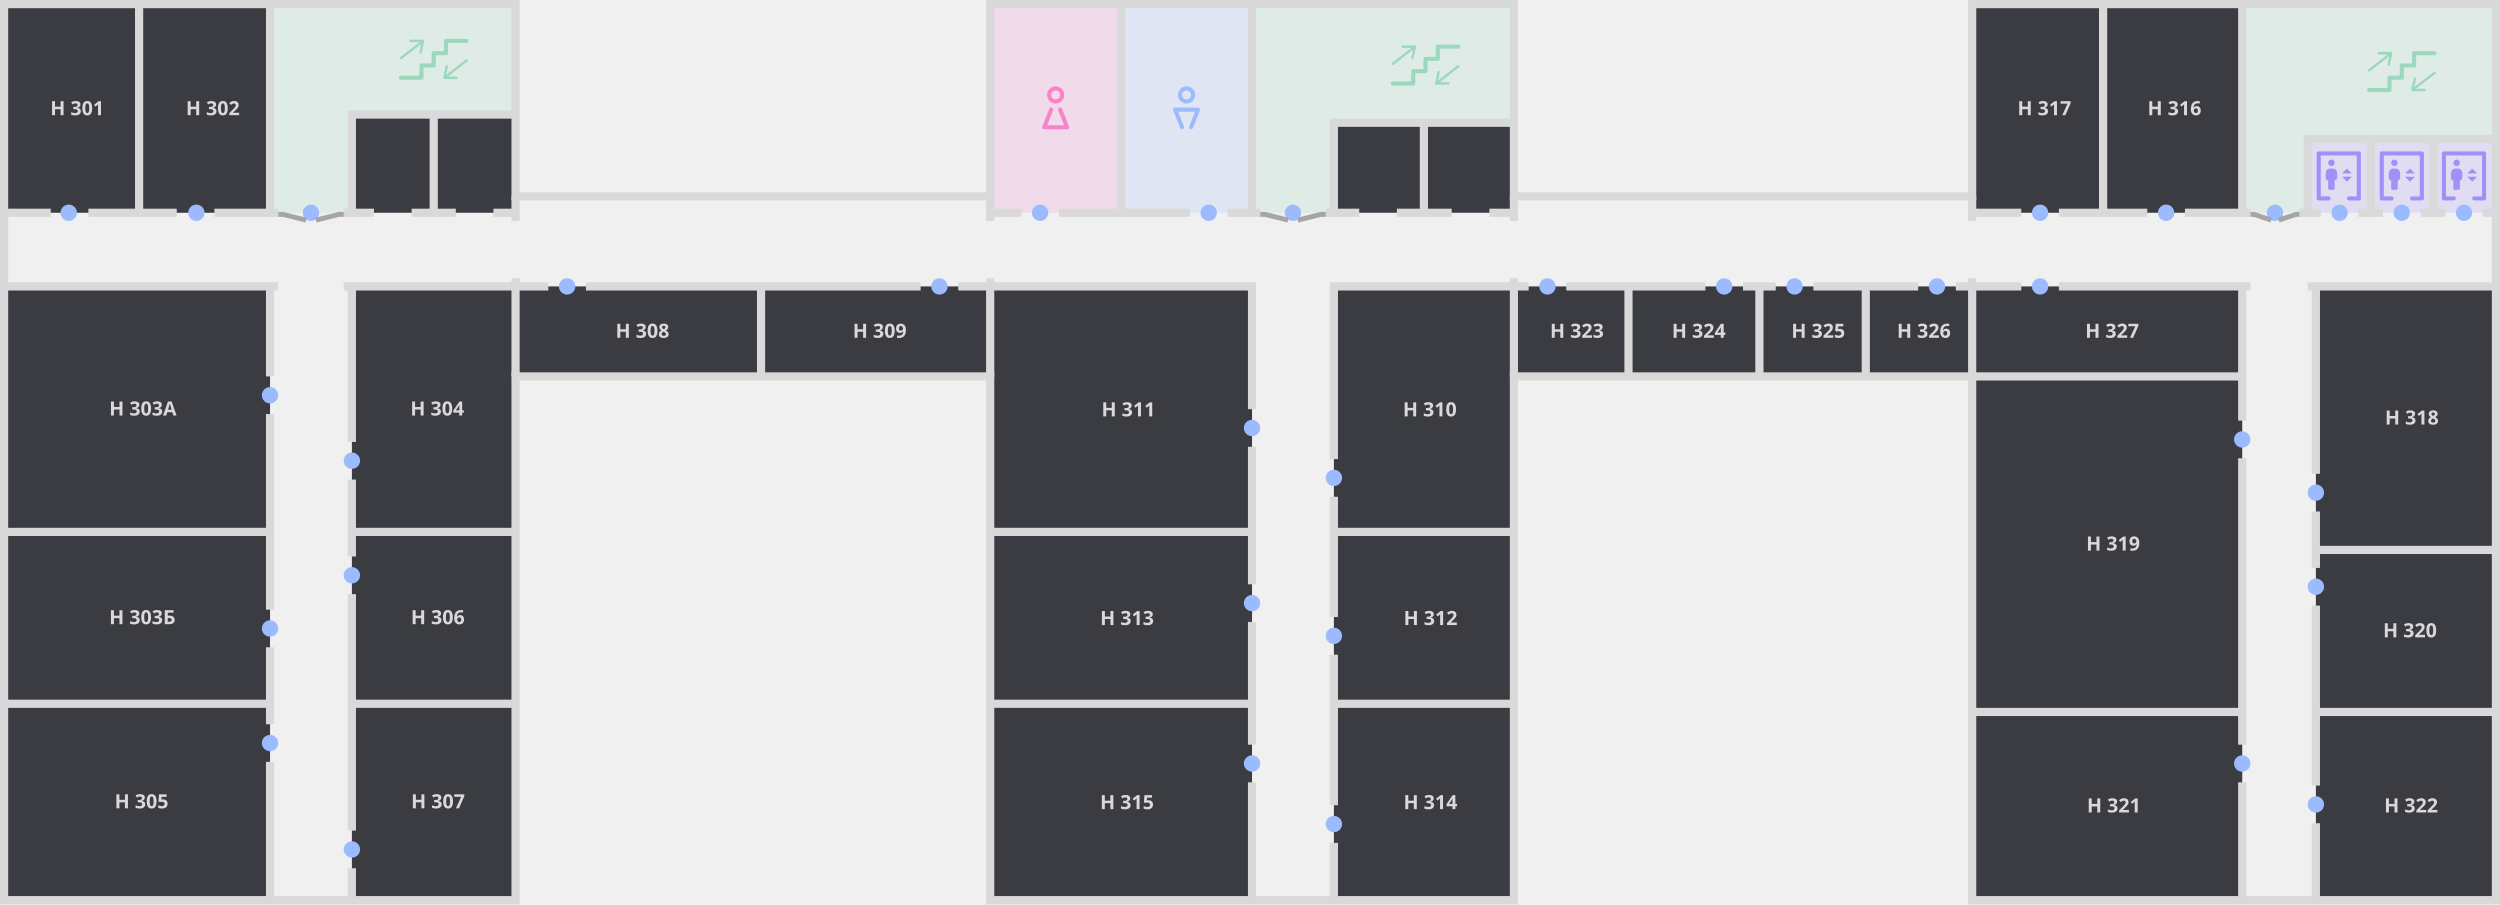
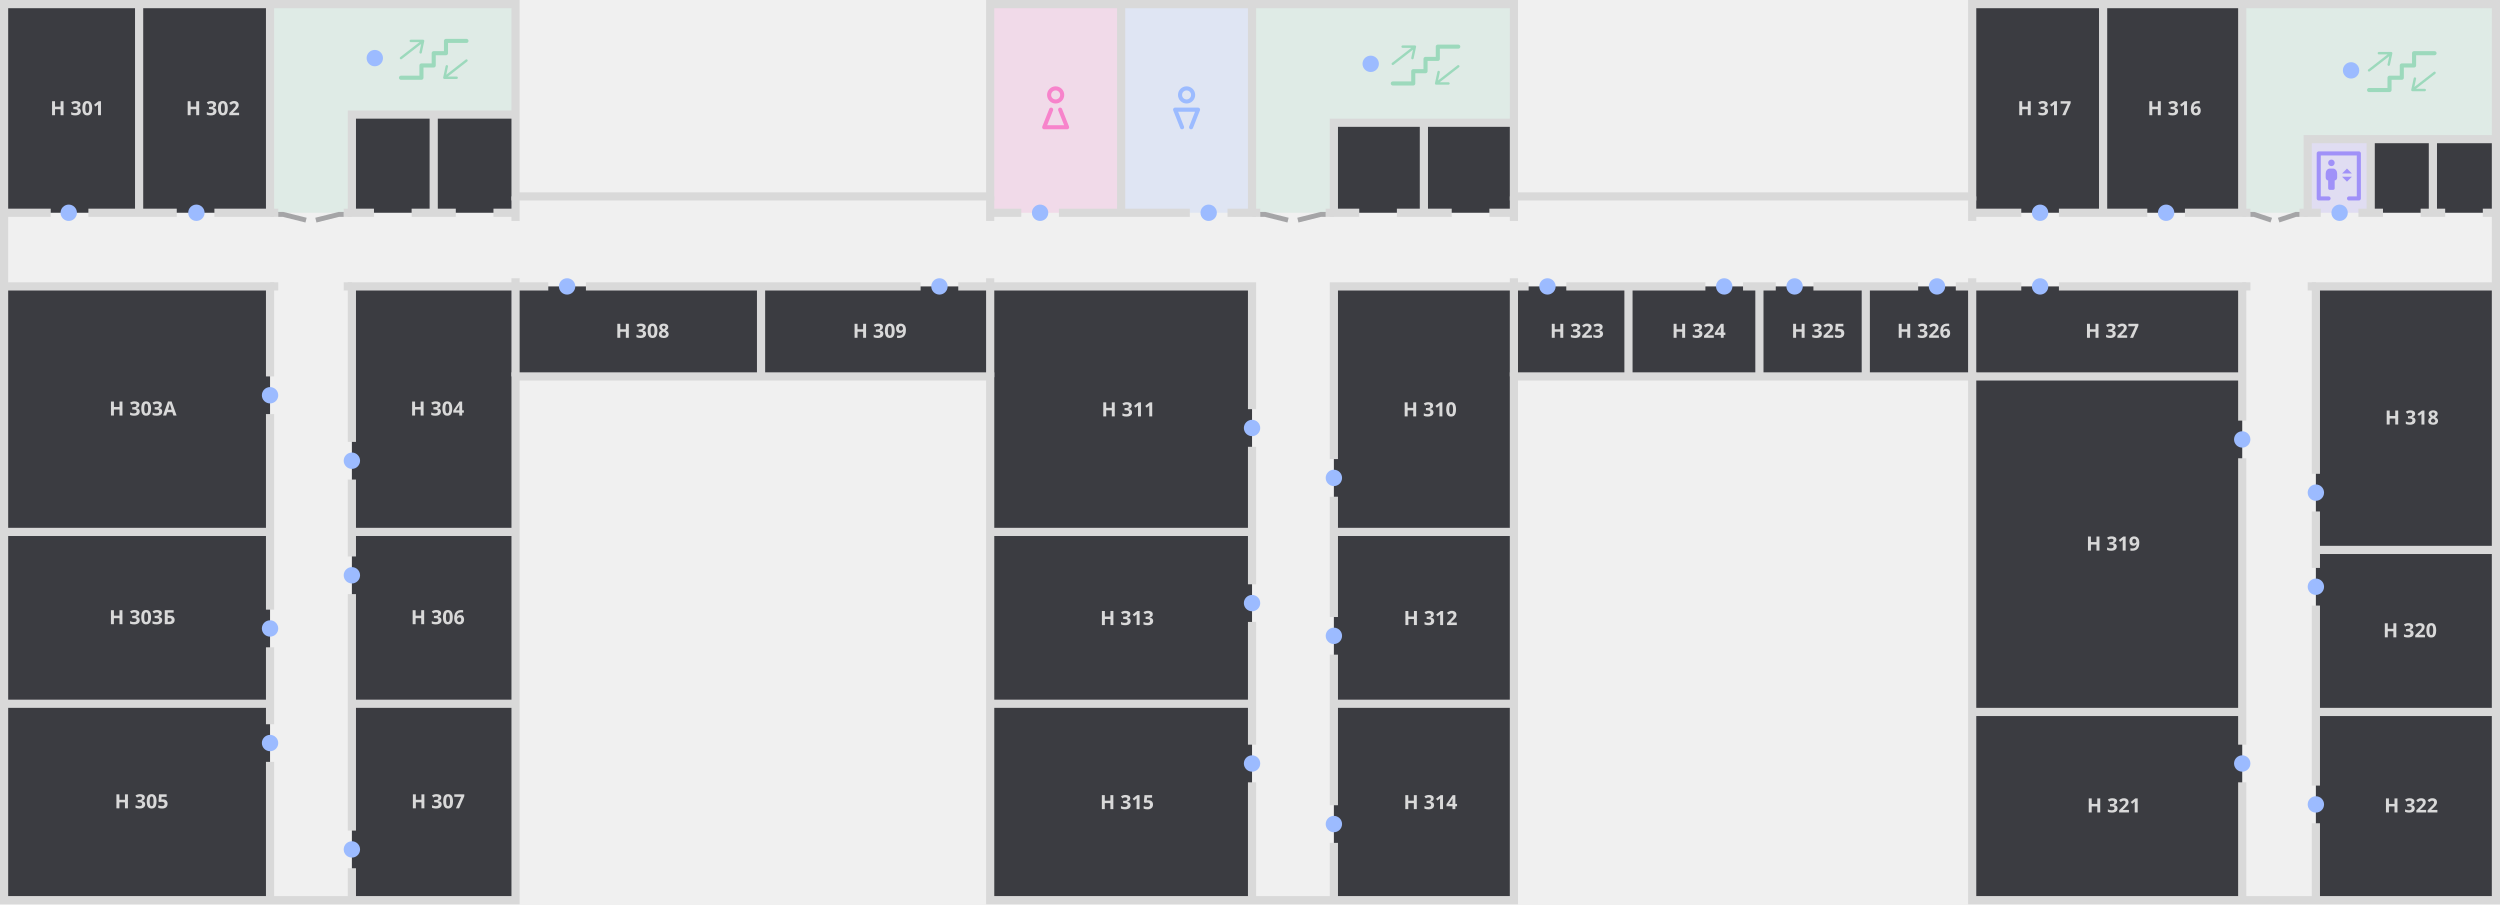
<svg xmlns="http://www.w3.org/2000/svg" width="3055" height="1105" viewBox="0 0 3055 1105" fill="none">
  <g id="N-3" clip-path="url(#clip0_2013_381)">
    <g id="Spaces">
      <rect id="!n-3-4" x="1740" y="150" width="110" height="110" fill="#3B3C41" />
      <rect id="!n-3-3" x="1630" y="150" width="110" height="110" fill="#3B3C41" />
      <rect id="!n-3-2" x="530" y="140" width="100" height="120" fill="#3B3C41" />
      <rect id="!n-3-1" x="430" y="140" width="100" height="120" fill="#3B3C41" />
      <rect id="n-3-wcw-1" opacity="0.2" x="1210" y="5" width="160" height="255" fill="#F783CB" />
      <rect id="n-3-wcm-1" opacity="0.2" x="1370" y="5" width="160" height="255" fill="#9CBBFF" />
      <path id="n-3-stair-2" opacity="0.2" d="M1530 5H1850V150H1630V260H1530V5Z" fill="#9CD9BC" />
      <path id="n-3-stair-3" opacity="0.2" d="M330 5H630V140H430V260H330V5Z" fill="#9CD9BC" />
-       <rect id="n-3-lift-3" opacity="0.2" x="2973" y="170" width="77" height="90" fill="#A091F8" />
-       <rect id="n-3-lift-2" opacity="0.2" x="2897" y="170" width="76" height="90" fill="#A091F8" />
+       <rect id="!n-3-lift-3" x="2973" y="170" width="77" height="90" fill="#3B3C41" />
+       <rect id="!n-3-lift-2" x="2897" y="170" width="76" height="90" fill="#3B3C41" />
      <rect id="n-3-lift-1" opacity="0.2" x="2820" y="170" width="77" height="90" fill="#A091F8" />
      <rect id="n-327" x="2410" y="350" width="330" height="110" fill="#3B3C41" />
      <rect id="n-326" x="2280" y="350" width="130" height="110" fill="#3B3C41" />
      <rect id="n-325" x="2150" y="350" width="130" height="110" fill="#3B3C41" />
      <rect id="n-324" x="1990" y="350" width="160" height="110" fill="#3B3C41" />
      <rect id="n-323" x="1850" y="350" width="140" height="110" fill="#3B3C41" />
      <rect id="n-322" x="2830" y="870" width="220" height="230" fill="#3B3C41" />
      <rect id="n-321" x="2410" y="870" width="330" height="230" fill="#3B3C41" />
      <rect id="n-320" x="2830" y="672" width="220" height="198" fill="#3B3C41" />
      <rect id="n-319" x="2410" y="460" width="330" height="410" fill="#3B3C41" />
      <rect id="n-318" x="2830" y="350" width="220" height="322" fill="#3B3C41" />
      <rect id="n-317" x="2410" y="5" width="160" height="255" fill="#3B3C41" />
      <rect id="n-316" x="2570" y="5" width="170" height="255" fill="#3B3C41" />
      <rect id="n-315" x="1210" y="860" width="320" height="240" fill="#3B3C41" />
      <rect id="n-314" x="1630" y="860" width="220" height="240" fill="#3B3C41" />
      <rect id="n-313" x="1210" y="650" width="320" height="210" fill="#3B3C41" />
      <rect id="n-312" x="1630" y="650" width="220" height="210" fill="#3B3C41" />
      <rect id="n-311" x="1210" y="350" width="320" height="300" fill="#3B3C41" />
      <rect id="n-310" x="1630" y="350" width="220" height="300" fill="#3B3C41" />
      <rect id="n-309" x="930" y="350" width="280" height="110" fill="#3B3C41" />
      <rect id="n-308" x="630" y="350" width="300" height="110" fill="#3B3C41" />
      <rect id="n-307" x="430" y="860" width="200" height="240" fill="#3B3C41" />
      <rect id="n-306" x="430" y="650" width="200" height="210" fill="#3B3C41" />
      <rect id="n-305" x="5" y="860" width="325" height="240" fill="#3B3C41" />
      <rect id="n-304" x="430" y="350" width="200" height="300" fill="#3B3C41" />
      <rect id="n-303a" x="5" y="350" width="325" height="300" fill="#3B3C41" />
      <rect id="n-303b" x="5" y="650" width="325" height="210" fill="#3B3C41" />
      <rect id="n-302" x="170" y="5" width="160" height="255" fill="#3B3C41" />
      <rect id="n-301" x="5" y="5" width="165" height="255" fill="#3B3C41" />
      <path id="n-3-stair-1" opacity="0.2" d="M2740 5H3050V170H2820V260H2740V5Z" fill="#9CD9BC" />
    </g>
    <g id="Walls">
      <path id="Vneskniy kontur" d="M630 5H5V1100H630V460H1210V1100H1850V460H2410V1100H3050V5H2410V240H1850V5H1210V240H630V5Z" stroke="#D9D9D9" stroke-width="10" />
      <path id="Vector 137" d="M1850 340L1850 460" stroke="#D9D9D9" stroke-width="10" />
      <path id="Vector 150" d="M1210 340L1210 350" stroke="#D9D9D9" stroke-width="10" />
      <path id="Vector 211" d="M2410 340L2410 350" stroke="#D9D9D9" stroke-width="10" />
      <path id="Vector 205" d="M630 340L630 460" stroke="#D9D9D9" stroke-width="10" />
      <path id="Vector 140" d="M1630 650H1850" stroke="#D9D9D9" stroke-width="10" />
      <path id="Vector 207" d="M430 650H630" stroke="#D9D9D9" stroke-width="10" />
      <path id="Vector 143" d="M1210 650H1530" stroke="#D9D9D9" stroke-width="10" />
      <path id="Vector 209" d="M5 650H330" stroke="#D9D9D9" stroke-width="10" />
      <path id="Vector 141" d="M1630 860H1850" stroke="#D9D9D9" stroke-width="10" />
      <path id="Vector 208" d="M430 860H630" stroke="#D9D9D9" stroke-width="10" />
      <path id="Vector 144" d="M1210 860H1530" stroke="#D9D9D9" stroke-width="10" />
      <path id="Vector 210" d="M5 860H330" stroke="#D9D9D9" stroke-width="10" />
      <path id="Vector 146" d="M1370 260V5" stroke="#D9D9D9" stroke-width="10" />
      <path id="Vector 149" d="M1740 150V260" stroke="#D9D9D9" stroke-width="10" />
      <path id="Subtract" fill-rule="evenodd" clip-rule="evenodd" d="M1535 5V260V265H1530H1500V255H1525V5H1535ZM1454 255V265H1294V255H1454ZM1248 255V265H1210V255H1248Z" fill="#D9D9D9" />
      <path id="Subtract_2" fill-rule="evenodd" clip-rule="evenodd" d="M1850 145H1630H1625V150L1625 260V265H1630H1661V255H1635L1635 155H1850V145ZM1707 255V265H1774V255H1707ZM1845 265H1820V255H1845V240H1855V260V270H1845V265Z" fill="#D9D9D9" />
      <path id="Vector 138" d="M1210 240L1210 270" stroke="#D9D9D9" stroke-width="10" />
      <path id="Vector 212" d="M2410 240L2410 270" stroke="#D9D9D9" stroke-width="10" />
      <path id="Vector 206" d="M630 240L630 270" stroke="#D9D9D9" stroke-width="10" />
      <path id="Subtract_3" fill-rule="evenodd" clip-rule="evenodd" d="M1210 345H1205V350V461H1215V355H1525V500H1535V350V345H1530H1210ZM1525 546V714H1535V546H1525ZM1525 910V760H1535V910H1525ZM1525 956V1100H1535V956H1525Z" fill="#D9D9D9" />
      <path id="Subtract_4" fill-rule="evenodd" clip-rule="evenodd" d="M5 355H325V460H335V350V345H330H5V355ZM325 745V506H335V745H325ZM325 931V1100H335V931H325ZM325 885H335V791H325V885Z" fill="#D9D9D9" />
      <path id="Subtract_5" fill-rule="evenodd" clip-rule="evenodd" d="M1630 345H1625V350V561H1635V355H1850V345H1630ZM1625 607V754H1635V607H1625ZM1625 984V800H1635V984H1625ZM1625 1030V1100H1635V1030H1625Z" fill="#D9D9D9" />
      <path id="Vector 204" d="M930 350V460" stroke="#D9D9D9" stroke-width="10" />
      <path id="Vector 217" d="M1990 350V460" stroke="#D9D9D9" stroke-width="10" />
      <path id="Vector 218" d="M2150 350V460" stroke="#D9D9D9" stroke-width="10" />
      <path id="Vector 219" d="M2280 350V460" stroke="#D9D9D9" stroke-width="10" />
      <path id="Vector 220" d="M2410 350V460" stroke="#D9D9D9" stroke-width="10" />
      <path id="Vector 221" d="M2740 460H2410" stroke="#D9D9D9" stroke-width="10" />
      <path id="Vector 222" d="M2740 870H2410" stroke="#D9D9D9" stroke-width="10" />
      <path id="Vector 223" d="M3050 870L2830 870" stroke="#D9D9D9" stroke-width="10" />
      <path id="Vector 224" d="M3050 672L2830 672" stroke="#D9D9D9" stroke-width="10" />
      <path id="Subtract_6" fill-rule="evenodd" clip-rule="evenodd" d="M716 345H1125V355H716V345ZM1210 355H1171V345H1210V355ZM670 345H430H425V350V540H435V355H670V345ZM435 586H425V680H435V586ZM425 726V1015H435V726H425ZM425 1100V1061H435V1100H425Z" fill="#D9D9D9" />
      <path id="Subtract_7" fill-rule="evenodd" clip-rule="evenodd" d="M325 255V5H335V260V265H330H262V255H325ZM216 255V265H108V255H216ZM62 255V265H5V255H62Z" fill="#D9D9D9" />
      <path id="Vector 214" d="M530 140V260" stroke="#D9D9D9" stroke-width="10" />
      <path id="Subtract_8" fill-rule="evenodd" clip-rule="evenodd" d="M2745 5V260V265H2740H2670V255H2735V5H2745ZM2624 255H2516V265H2624V255ZM2470 255V265H2410V255H2470Z" fill="#D9D9D9" />
      <path id="Vector 227" d="M2973 170V260" stroke="#D9D9D9" stroke-width="10" />
      <path id="Vector 226" d="M2897 170V260" stroke="#D9D9D9" stroke-width="10" />
      <path id="Vector 228" d="M2570 260V5" stroke="#D9D9D9" stroke-width="10" />
      <path id="Subtract_9" fill-rule="evenodd" clip-rule="evenodd" d="M2820 165L2815 165V170V260V265H2820H2836L2836 255H2825V175L3050 175V165L2820 165ZM2882 265H2912V255H2882V265ZM2988 265H2958V255H2988V265ZM3034 265H3050V255H3034V265Z" fill="#D9D9D9" />
      <path id="Subtract_10" fill-rule="evenodd" clip-rule="evenodd" d="M2830 345H2825V350V579H2835V355H3050V345H2830ZM2825 625V694H2835V625H2825ZM2825 960V740H2835V960H2825ZM2825 1006V1100H2835V1006H2825Z" fill="#D9D9D9" />
      <path id="Subtract_11" fill-rule="evenodd" clip-rule="evenodd" d="M2470 355V345H2390V355H2470ZM2516 355H2735V514H2745V350V345H2740H2516V355ZM2344 345V355H2216V345H2344ZM2735 910V560H2745V910H2735ZM2735 956V1100H2745V956H2735ZM2170 355V345H2130V355H2170ZM2084 345V355H1914V345H2084ZM1868 355L1868 345H1850V355H1868Z" fill="#D9D9D9" />
      <path id="Vector 229" d="M170 260V5" stroke="#D9D9D9" stroke-width="10" />
      <path id="Subtract_12" fill-rule="evenodd" clip-rule="evenodd" d="M425 135H430H630V145H435V255H457V265H430H425V260V140V135ZM503 265H557V255H503V265ZM630 265H603V255H630V265Z" fill="#D9D9D9" />
      <path id="Subtract_13" fill-rule="evenodd" clip-rule="evenodd" d="M1540 265L1540 255H1530V265H1540ZM1620 265H1630V255H1620V265Z" fill="#D9D9D9" />
      <path id="Vector 285" d="M2740 260H2750" stroke="#D9D9D9" stroke-width="10" />
      <path id="Vector 286" d="M2810 260H2820" stroke="#D9D9D9" stroke-width="10" />
      <path id="Vector 281" d="M2740 350H2750" stroke="#D9D9D9" stroke-width="10" />
      <path id="Vector 282" d="M2820 350H2830" stroke="#D9D9D9" stroke-width="10" />
      <path id="Vector 283" d="M330 350H340" stroke="#D9D9D9" stroke-width="10" />
      <path id="Vector 284" d="M420 350H430" stroke="#D9D9D9" stroke-width="10" />
      <path id="Subtract_14" fill-rule="evenodd" clip-rule="evenodd" d="M340 265L340 255H330V265H340ZM420 265H430V255H420V265Z" fill="#D9D9D9" />
    </g>
    <g id="Textes">
      <text id="n-327_2" fill="#D9D9D9" xml:space="preserve" style="white-space: pre" font-family="GothamSSm" font-size="24" font-weight="bold" letter-spacing="0em">
        <tspan x="2548.14" y="412.8">Н 327</tspan>
      </text>
      <text id="n-326_2" fill="#D9D9D9" xml:space="preserve" style="white-space: pre" font-family="GothamSSm" font-size="24" font-weight="bold" letter-spacing="0em">
        <tspan x="2318.08" y="412.8">Н 326</tspan>
      </text>
      <text id="n-325_2" fill="#D9D9D9" xml:space="preserve" style="white-space: pre" font-family="GothamSSm" font-size="24" font-weight="bold" letter-spacing="0em">
        <tspan x="2189.04" y="412.8">Н 325</tspan>
      </text>
      <text id="n-324_2" fill="#D9D9D9" xml:space="preserve" style="white-space: pre" font-family="GothamSSm" font-size="24" font-weight="bold" letter-spacing="0em">
        <tspan x="2043.02" y="412.8">Н 324</tspan>
      </text>
      <text id="n-323_2" fill="#D9D9D9" xml:space="preserve" style="white-space: pre" font-family="GothamSSm" font-size="24" font-weight="bold" letter-spacing="0em">
        <tspan x="1894.12" y="412.8">Н 323</tspan>
      </text>
      <text id="n-322_2" fill="#D9D9D9" xml:space="preserve" style="white-space: pre" font-family="GothamSSm" font-size="24" font-weight="bold" letter-spacing="0em">
        <tspan x="2913.49" y="992.8">Н 322</tspan>
      </text>
      <text id="n-321_2" fill="#D9D9D9" xml:space="preserve" style="white-space: pre" font-family="GothamSSm" font-size="24" font-weight="bold" letter-spacing="0em">
        <tspan x="2550.29" y="992.8">Н 321</tspan>
      </text>
      <text id="n-320_2" fill="#D9D9D9" xml:space="preserve" style="white-space: pre" font-family="GothamSSm" font-size="24" font-weight="bold" letter-spacing="0em">
        <tspan x="2912.1" y="778.8">Н 320</tspan>
      </text>
      <text id="n-319_2" fill="#D9D9D9" xml:space="preserve" style="white-space: pre" font-family="GothamSSm" font-size="24" font-weight="bold" letter-spacing="0em">
        <tspan x="2549.33" y="672.8">Н 319</tspan>
      </text>
      <text id="n-318_2" fill="#D9D9D9" xml:space="preserve" style="white-space: pre" font-family="GothamSSm" font-size="24" font-weight="bold" letter-spacing="0em">
        <tspan x="2914.4" y="518.8">Н 318</tspan>
      </text>
      <text id="n-317_2" fill="#D9D9D9" xml:space="preserve" style="white-space: pre" font-family="GothamSSm" font-size="24" font-weight="bold" letter-spacing="0em">
        <tspan x="2465.38" y="140.8">Н 317</tspan>
      </text>
      <text id="n-316_2" fill="#D9D9D9" xml:space="preserve" style="white-space: pre" font-family="GothamSSm" font-size="24" font-weight="bold" letter-spacing="0em">
        <tspan x="2624.3" y="140.8">Н 316</tspan>
      </text>
      <text id="n-315_2" fill="#D9D9D9" xml:space="preserve" style="white-space: pre" font-family="GothamSSm" font-size="24" font-weight="bold" letter-spacing="0em">
        <tspan x="1344.3" y="988.8">Н 315</tspan>
      </text>
      <text id="n-314_2" fill="#D9D9D9" xml:space="preserve" style="white-space: pre" font-family="GothamSSm" font-size="24" font-weight="bold" letter-spacing="0em">
        <tspan x="1715.13" y="988.8">Н 314</tspan>
      </text>
      <text id="n-313_2" fill="#D9D9D9" xml:space="preserve" style="white-space: pre" font-family="GothamSSm" font-size="24" font-weight="bold" letter-spacing="0em">
        <tspan x="1344.38" y="763.8">Н 313</tspan>
      </text>
      <text id="n-312_2" fill="#D9D9D9" xml:space="preserve" style="white-space: pre" font-family="GothamSSm" font-size="24" font-weight="bold" letter-spacing="0em">
        <tspan x="1715.25" y="763.8">Н 312</tspan>
      </text>
      <text id="n-311_2" fill="#D9D9D9" xml:space="preserve" style="white-space: pre" font-family="GothamSSm" font-size="24" font-weight="bold" letter-spacing="0em">
        <tspan x="1346.04" y="508.8">Н 311</tspan>
      </text>
      <text id="n-310_2" fill="#D9D9D9" xml:space="preserve" style="white-space: pre" font-family="GothamSSm" font-size="24" font-weight="bold" letter-spacing="0em">
        <tspan x="1714.36" y="508.8">Н 310</tspan>
      </text>
      <text id="n-309_2" fill="#D9D9D9" xml:space="preserve" style="white-space: pre" font-family="GothamSSm" font-size="24" font-weight="bold" letter-spacing="0em">
        <tspan x="1042.14" y="412.8">Н 309</tspan>
      </text>
      <text id="n-308_2" fill="#D9D9D9" xml:space="preserve" style="white-space: pre" font-family="GothamSSm" font-size="24" font-weight="bold" letter-spacing="0em">
        <tspan x="752.215" y="412.8">Н 308</tspan>
      </text>
      <text id="n-307_2" fill="#D9D9D9" xml:space="preserve" style="white-space: pre" font-family="GothamSSm" font-size="24" font-weight="bold" letter-spacing="0em">
        <tspan x="502.395" y="987.8">Н 307</tspan>
      </text>
      <text id="n-306_2" fill="#D9D9D9" xml:space="preserve" style="white-space: pre" font-family="GothamSSm" font-size="24" font-weight="bold" letter-spacing="0em">
        <tspan x="502.121" y="762.8">Н 306</tspan>
      </text>
      <text id="n-305_2" fill="#D9D9D9" xml:space="preserve" style="white-space: pre" font-family="GothamSSm" font-size="24" font-weight="bold" letter-spacing="0em">
        <tspan x="140.113" y="987.8">Н 305</tspan>
      </text>
      <text id="n-304_2" fill="#D9D9D9" xml:space="preserve" style="white-space: pre" font-family="GothamSSm" font-size="24" font-weight="bold" letter-spacing="0em">
        <tspan x="501.445" y="507.8">Н 304</tspan>
      </text>
      <text id="n-303Ð±" fill="#D9D9D9" xml:space="preserve" style="white-space: pre" font-family="GothamSSm" font-size="24" font-weight="bold" letter-spacing="0em">
        <tspan x="133.414" y="762.8">Н 303Б</tspan>
      </text>
      <text id="n-303Ð°" fill="#D9D9D9" xml:space="preserve" style="white-space: pre" font-family="GothamSSm" font-size="24" font-weight="bold" letter-spacing="0em">
        <tspan x="133.434" y="507.8">Н 303А</tspan>
      </text>
      <text id="n-302_2" fill="#D9D9D9" xml:space="preserve" style="white-space: pre" font-family="GothamSSm" font-size="24" font-weight="bold" letter-spacing="0em">
        <tspan x="227.184" y="140.8">Н 302</tspan>
      </text>
      <text id="n-301_2" fill="#D9D9D9" xml:space="preserve" style="white-space: pre" font-family="GothamSSm" font-size="24" font-weight="bold" letter-spacing="0em">
        <tspan x="61.453" y="140.8">Н 301</tspan>
      </text>
    </g>
    <g id="Entrances">
      <circle id="35" cx="2830" cy="602" r="10" fill="#9CBBFF" />
      <circle id="39" cx="2367" cy="350" r="10" fill="#9CBBFF" />
      <circle id="38" cx="2493" cy="350" r="10" fill="#9CBBFF" />
      <circle id="37" cx="2493" cy="260" r="10" fill="#9CBBFF" />
      <circle id="36" cx="2647" cy="260" r="10" fill="#9CBBFF" />
      <circle id="34" cx="2830" cy="717" r="10" fill="#9CBBFF" />
      <circle id="33" cx="2740" cy="537" r="10" fill="#9CBBFF" />
      <circle id="32" cx="2740" cy="933" r="10" fill="#9CBBFF" />
      <circle id="31" cx="2830" cy="983" r="10" fill="#9CBBFF" />
-       <circle id="30" cx="2780" cy="260" r="10" fill="#9CBBFF" />
-       <circle id="29" cx="2935" cy="260" r="10" fill="#9CBBFF" />
+       <circle id="30" cx="2873" cy="86" r="10" fill="#9CBBFF" />
      <circle id="28" cx="2859" cy="260" r="10" fill="#9CBBFF" />
      <circle id="27" cx="2193" cy="350" r="10" fill="#9CBBFF" />
      <circle id="26" cx="2107" cy="350" r="10" fill="#9CBBFF" />
      <circle id="25" cx="1891" cy="350" r="10" fill="#9CBBFF" />
      <circle id="24" cx="430" cy="563" r="10" fill="#9CBBFF" />
      <circle id="23" cx="430" cy="703" r="10" fill="#9CBBFF" />
      <circle id="22" cx="430" cy="1038" r="10" fill="#9CBBFF" />
      <circle id="21" cx="330" cy="908" r="10" fill="#9CBBFF" />
      <circle id="20" cx="330" cy="768" r="10" fill="#9CBBFF" />
      <circle id="19" cx="330" cy="483" r="10" fill="#9CBBFF" />
-       <circle id="18" cx="3011" cy="260" r="10" fill="#9CBBFF" />
-       <circle id="16" cx="380" cy="260" r="10" fill="#9CBBFF" />
+       <circle id="16" cx="458" cy="71" r="10" fill="#9CBBFF" />
      <circle id="13" cx="693" cy="350" r="10" fill="#9CBBFF" />
      <circle id="12" cx="1148" cy="350" r="10" fill="#9CBBFF" />
      <circle id="11" cx="1630" cy="777" r="10" fill="#9CBBFF" />
      <circle id="10" cx="1630" cy="1007" r="10" fill="#9CBBFF" />
      <circle id="9" cx="1530" cy="933" r="10" fill="#9CBBFF" />
      <circle id="8" cx="1530" cy="737" r="10" fill="#9CBBFF" />
      <circle id="7" cx="1530" cy="523" r="10" fill="#9CBBFF" />
      <circle id="6" cx="1630" cy="584" r="10" fill="#9CBBFF" />
-       <circle id="5" cx="1580" cy="260" r="10" fill="#9CBBFF" />
+       <circle id="5" cx="1675" cy="78" r="10" fill="#9CBBFF" />
      <circle id="4" cx="1477" cy="260" r="10" fill="#9CBBFF" />
      <circle id="3" cx="1271" cy="260" r="10" fill="#9CBBFF" />
      <circle id="2" cx="240" cy="260" r="10" fill="#9CBBFF" />
      <circle id="1" cx="84" cy="260" r="10" fill="#9CBBFF" />
    </g>
    <g id="Icons">
      <g id="Stair">
        <g id="Stair frame">
          <path id="Vector 152" d="M1782 57H1757V72H1742V87H1727V102H1702" stroke="#9CD9BC" stroke-width="5" stroke-linecap="round" stroke-linejoin="round" />
          <path id="Vector 154" d="M1714 57H1729M1729 57L1726 71M1729 57L1702 78" stroke="#9CD9BC" stroke-width="3" stroke-linecap="round" stroke-linejoin="round" />
          <path id="Vector 155" d="M1770 102H1755M1755 102L1758 88M1755 102L1782 81" stroke="#9CD9BC" stroke-width="3" stroke-linecap="round" stroke-linejoin="round" />
        </g>
      </g>
      <g id="Elevator">
        <g id="Vector">
          <path d="M2874 212L2868 206L2862 212H2874Z" fill="#A091F8" />
          <path d="M2874 216L2868 222L2862 216H2874Z" fill="#A091F8" />
          <path d="M2856 212C2856 209 2854 206 2851 206H2847C2844 206 2842 209 2842 212V217C2842 219 2843.5 220.5 2845 220.5V230C2845 231.6 2846.33 232 2847 232H2851C2851.67 232 2853 231.6 2853 230V220.5C2854.5 220.5 2856 219 2856 217V212Z" fill="#A091F8" />
          <path d="M2853 199C2853 201.209 2851.21 203 2849 203C2846.79 203 2845 201.209 2845 199C2845 196.791 2846.79 195 2849 195C2851.21 195 2853 196.791 2853 199Z" fill="#A091F8" />
        </g>
        <path id="Vector 201" d="M2845.5 242.5H2833.5V187.5H2882.5V242.5H2870.5" stroke="#A091F8" stroke-width="5" stroke-linecap="round" stroke-linejoin="round" />
-       </g>
-       <g id="Elevator_2">
-         <g id="Vector_2">
-           <path d="M2951 212L2945 206L2939 212H2951Z" fill="#A091F8" />
-           <path d="M2951 216L2945 222L2939 216H2951Z" fill="#A091F8" />
-           <path d="M2933 212C2933 209 2931 206 2928 206H2924C2921 206 2919 209 2919 212V217C2919 219 2920.5 220.5 2922 220.5V230C2922 231.6 2923.33 232 2924 232H2928C2928.67 232 2930 231.6 2930 230V220.5C2931.5 220.5 2933 219 2933 217V212Z" fill="#A091F8" />
-           <path d="M2930 199C2930 201.209 2928.21 203 2926 203C2923.79 203 2922 201.209 2922 199C2922 196.791 2923.79 195 2926 195C2928.21 195 2930 196.791 2930 199Z" fill="#A091F8" />
-         </g>
-         <path id="Vector 201_2" d="M2922.5 242.5H2910.5V187.5H2959.5V242.5H2947.5" stroke="#A091F8" stroke-width="5" stroke-linecap="round" stroke-linejoin="round" />
-       </g>
-       <g id="Elevator_3">
-         <g id="Vector_3">
-           <path d="M3027 212L3021 206L3015 212H3027Z" fill="#A091F8" />
-           <path d="M3027 216L3021 222L3015 216H3027Z" fill="#A091F8" />
-           <path d="M3009 212C3009 209 3007 206 3004 206H3000C2997 206 2995 209 2995 212V217C2995 219 2996.5 220.5 2998 220.5V230C2998 231.6 2999.33 232 3000 232H3004C3004.67 232 3006 231.6 3006 230V220.5C3007.5 220.5 3009 219 3009 217V212Z" fill="#A091F8" />
-           <path d="M3006 199C3006 201.209 3004.21 203 3002 203C2999.79 203 2998 201.209 2998 199C2998 196.791 2999.79 195 3002 195C3004.21 195 3006 196.791 3006 199Z" fill="#A091F8" />
-         </g>
-         <path id="Vector 201_3" d="M2998.5 242.5H2986.5V187.5H3035.5V242.5H3023.5" stroke="#A091F8" stroke-width="5" stroke-linecap="round" stroke-linejoin="round" />
      </g>
      <g id="Woman">
        <g id="Group 5">
          <path id="Vector 200" d="M1295.5 134L1304 155.5H1276L1284.5 134" stroke="#F783CB" stroke-width="5" stroke-linecap="round" stroke-linejoin="round" />
          <circle id="Ellipse 9" cx="1290" cy="116" r="8" stroke="#F783CB" stroke-width="5" stroke-linecap="round" stroke-linejoin="round" />
        </g>
      </g>
      <g id="Men">
        <g id="Group 6">
          <path id="Vector 200_2" d="M1455.5 155.5L1464 134H1436L1444.5 155.5" stroke="#9CBBFF" stroke-width="5" stroke-linecap="round" stroke-linejoin="round" />
          <circle id="Ellipse 9_2" cx="1450" cy="116" r="8" stroke="#9CBBFF" stroke-width="5" stroke-linecap="round" stroke-linejoin="round" />
        </g>
      </g>
      <g id="Stair_2">
        <g id="Stair frame_2">
          <path id="Vector 152_2" d="M2975 65H2950V80H2935V95H2920V110H2895" stroke="#9CD9BC" stroke-width="5" stroke-linecap="round" stroke-linejoin="round" />
          <path id="Vector 154_2" d="M2907 65H2922M2922 65L2919 79M2922 65L2895 86" stroke="#9CD9BC" stroke-width="3" stroke-linecap="round" stroke-linejoin="round" />
          <path id="Vector 155_2" d="M2963 110H2948M2948 110L2951 96M2948 110L2975 89" stroke="#9CD9BC" stroke-width="3" stroke-linecap="round" stroke-linejoin="round" />
        </g>
      </g>
      <g id="Stair_3">
        <g id="Stair frame_3">
          <path id="Vector 152_3" d="M570 50H545V65H530V80H515V95H490" stroke="#9CD9BC" stroke-width="5" stroke-linecap="round" stroke-linejoin="round" />
          <path id="Vector 154_3" d="M502 50H517M517 50L514 64M517 50L490 71" stroke="#9CD9BC" stroke-width="3" stroke-linecap="round" stroke-linejoin="round" />
          <path id="Vector 155_3" d="M558 95H543M543 95L546 81M543 95L570 74" stroke="#9CD9BC" stroke-width="3" stroke-linecap="round" stroke-linejoin="round" />
        </g>
      </g>
      <g id="Doors">
        <path id="Vector 301" d="M374 269L346 262H340" stroke="#A5A5A7" stroke-width="6" />
        <path id="Vector 302" d="M386 269L414 262H420" stroke="#A5A5A7" stroke-width="6" />
      </g>
      <g id="Doors_2">
        <path id="Vector 301_2" d="M2775.5 269L2754.5 262H2750" stroke="#A5A5A7" stroke-width="6" />
        <path id="Vector 302_2" d="M2784.5 269L2805.5 262H2810" stroke="#A5A5A7" stroke-width="6" />
      </g>
      <g id="Doors_3">
        <path id="Vector 301_3" d="M1574 269L1546 262H1540" stroke="#A5A5A7" stroke-width="6" />
        <path id="Vector 302_3" d="M1586 269L1614 262H1620" stroke="#A5A5A7" stroke-width="6" />
      </g>
    </g>
  </g>
  <defs>
    <clipPath id="clip0_2013_381">
      <rect width="3055" height="1105" fill="white" />
    </clipPath>
  </defs>
</svg>
